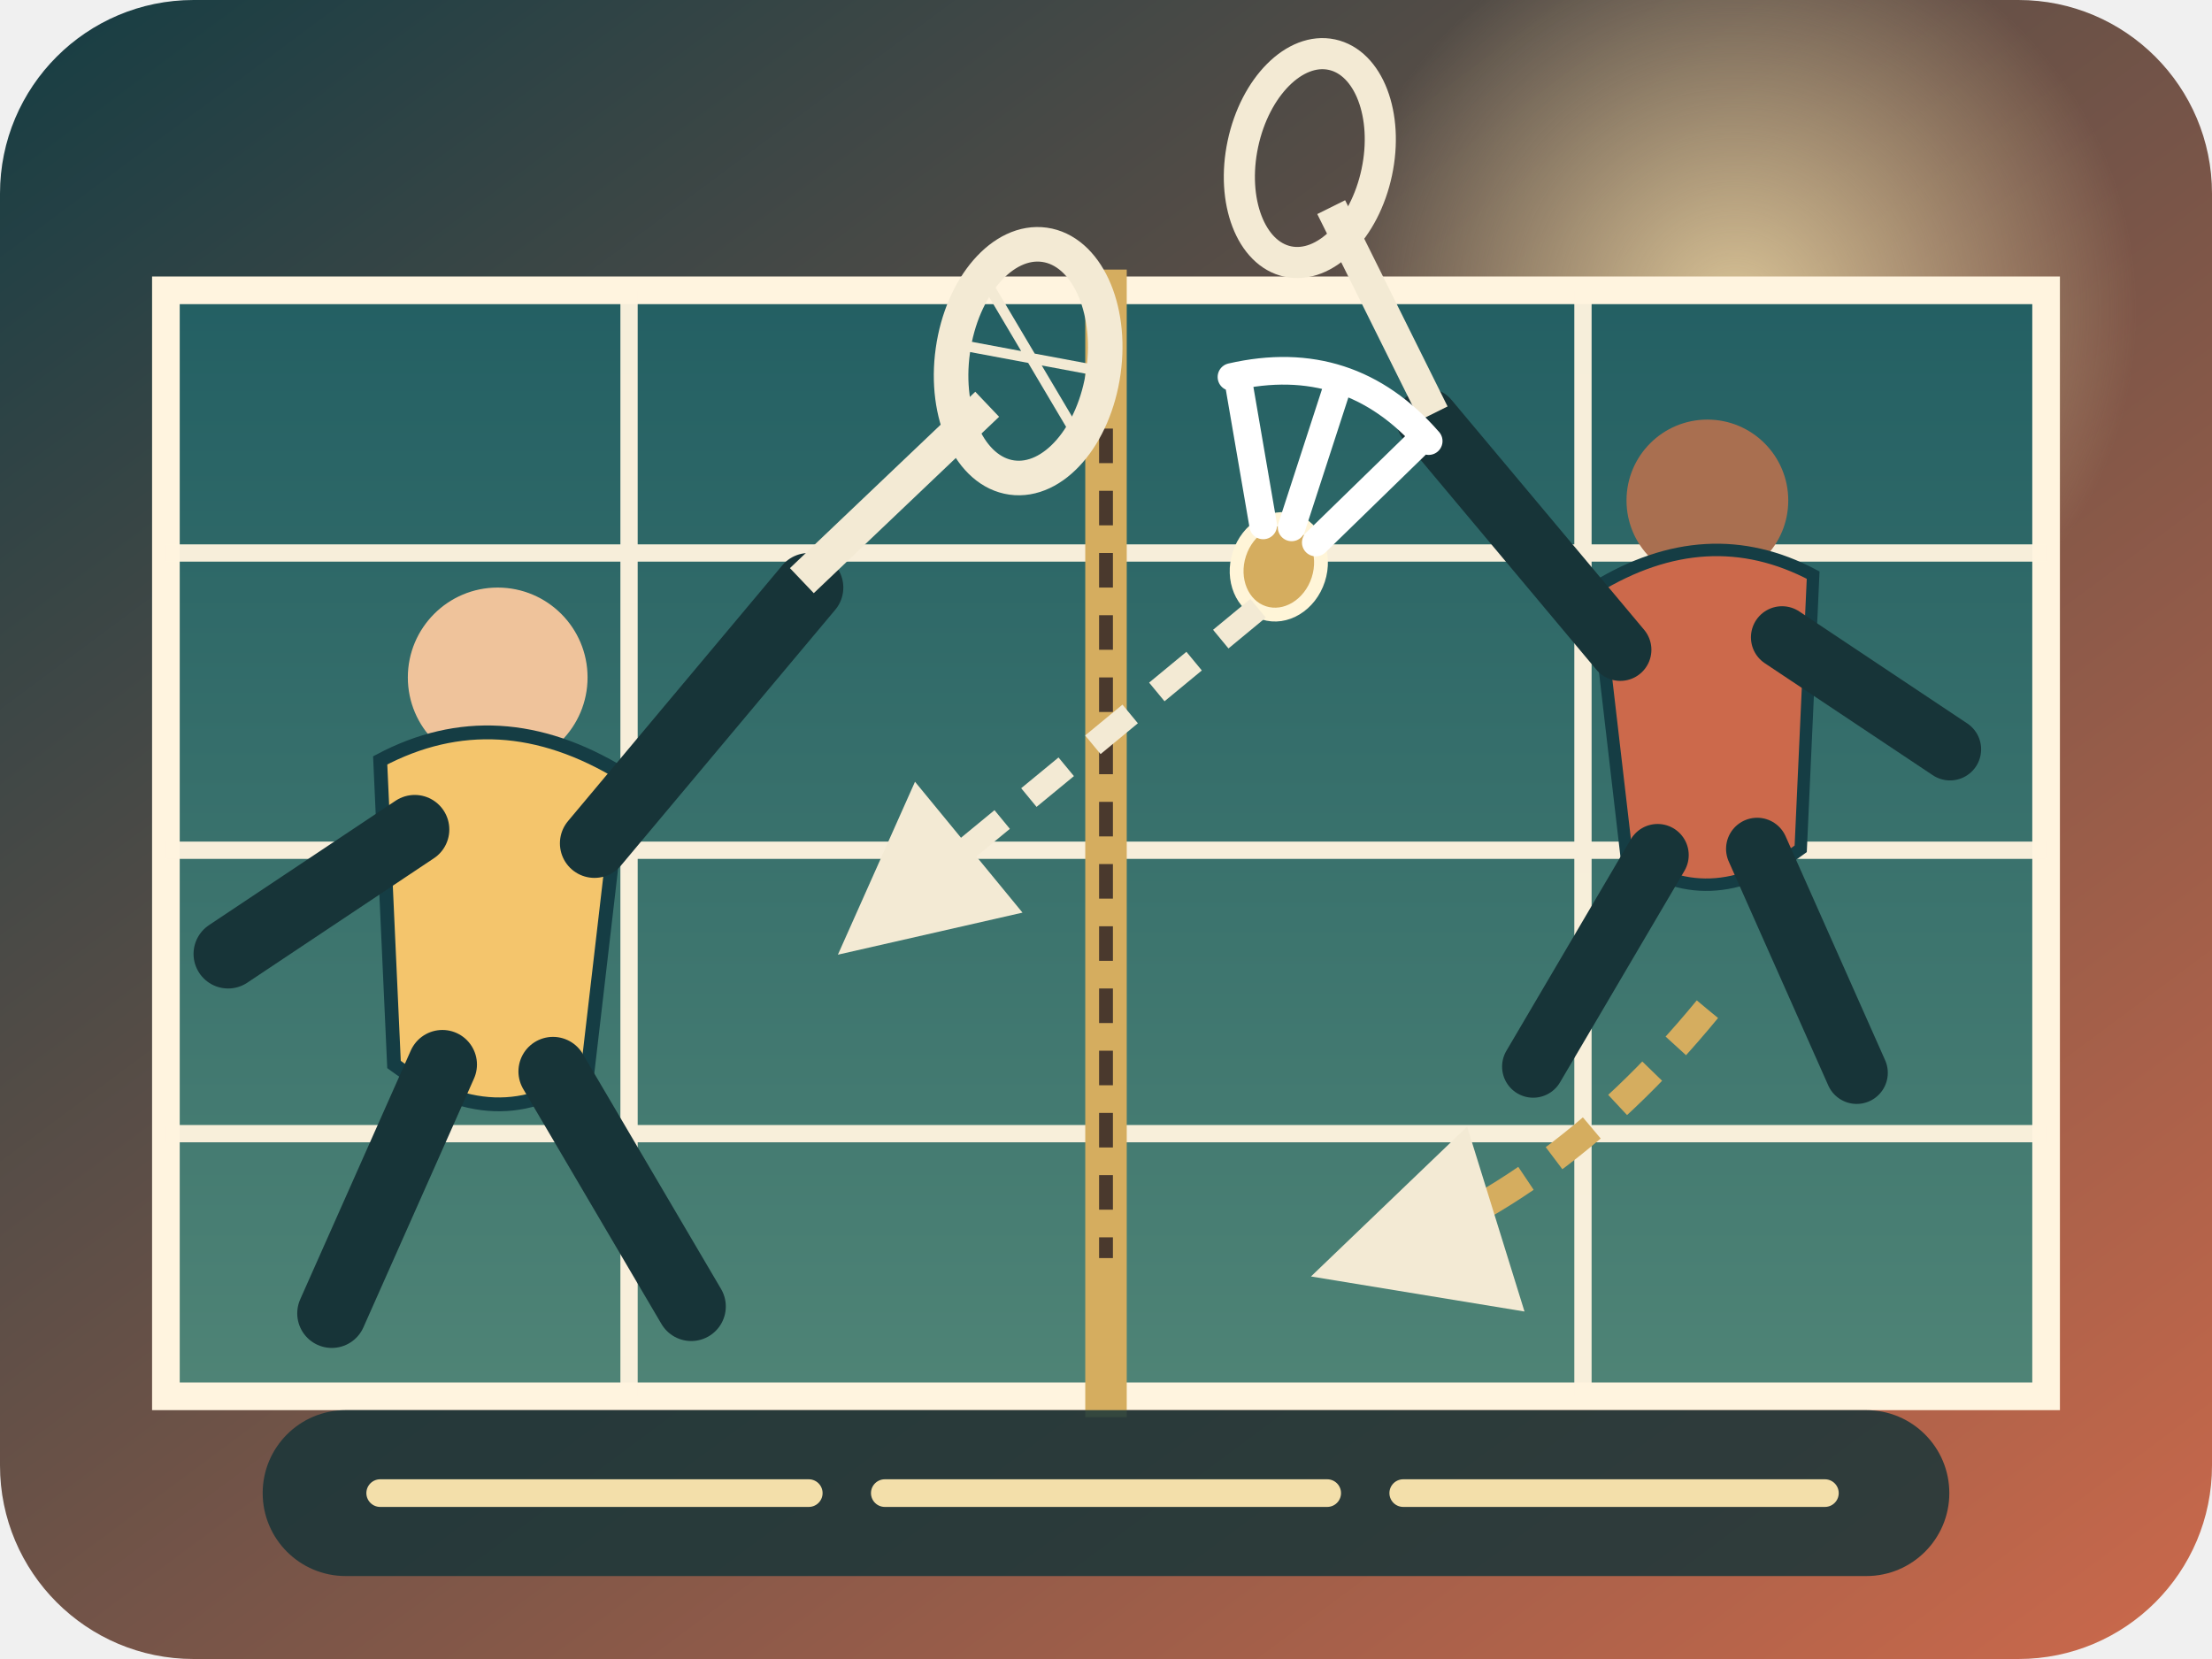
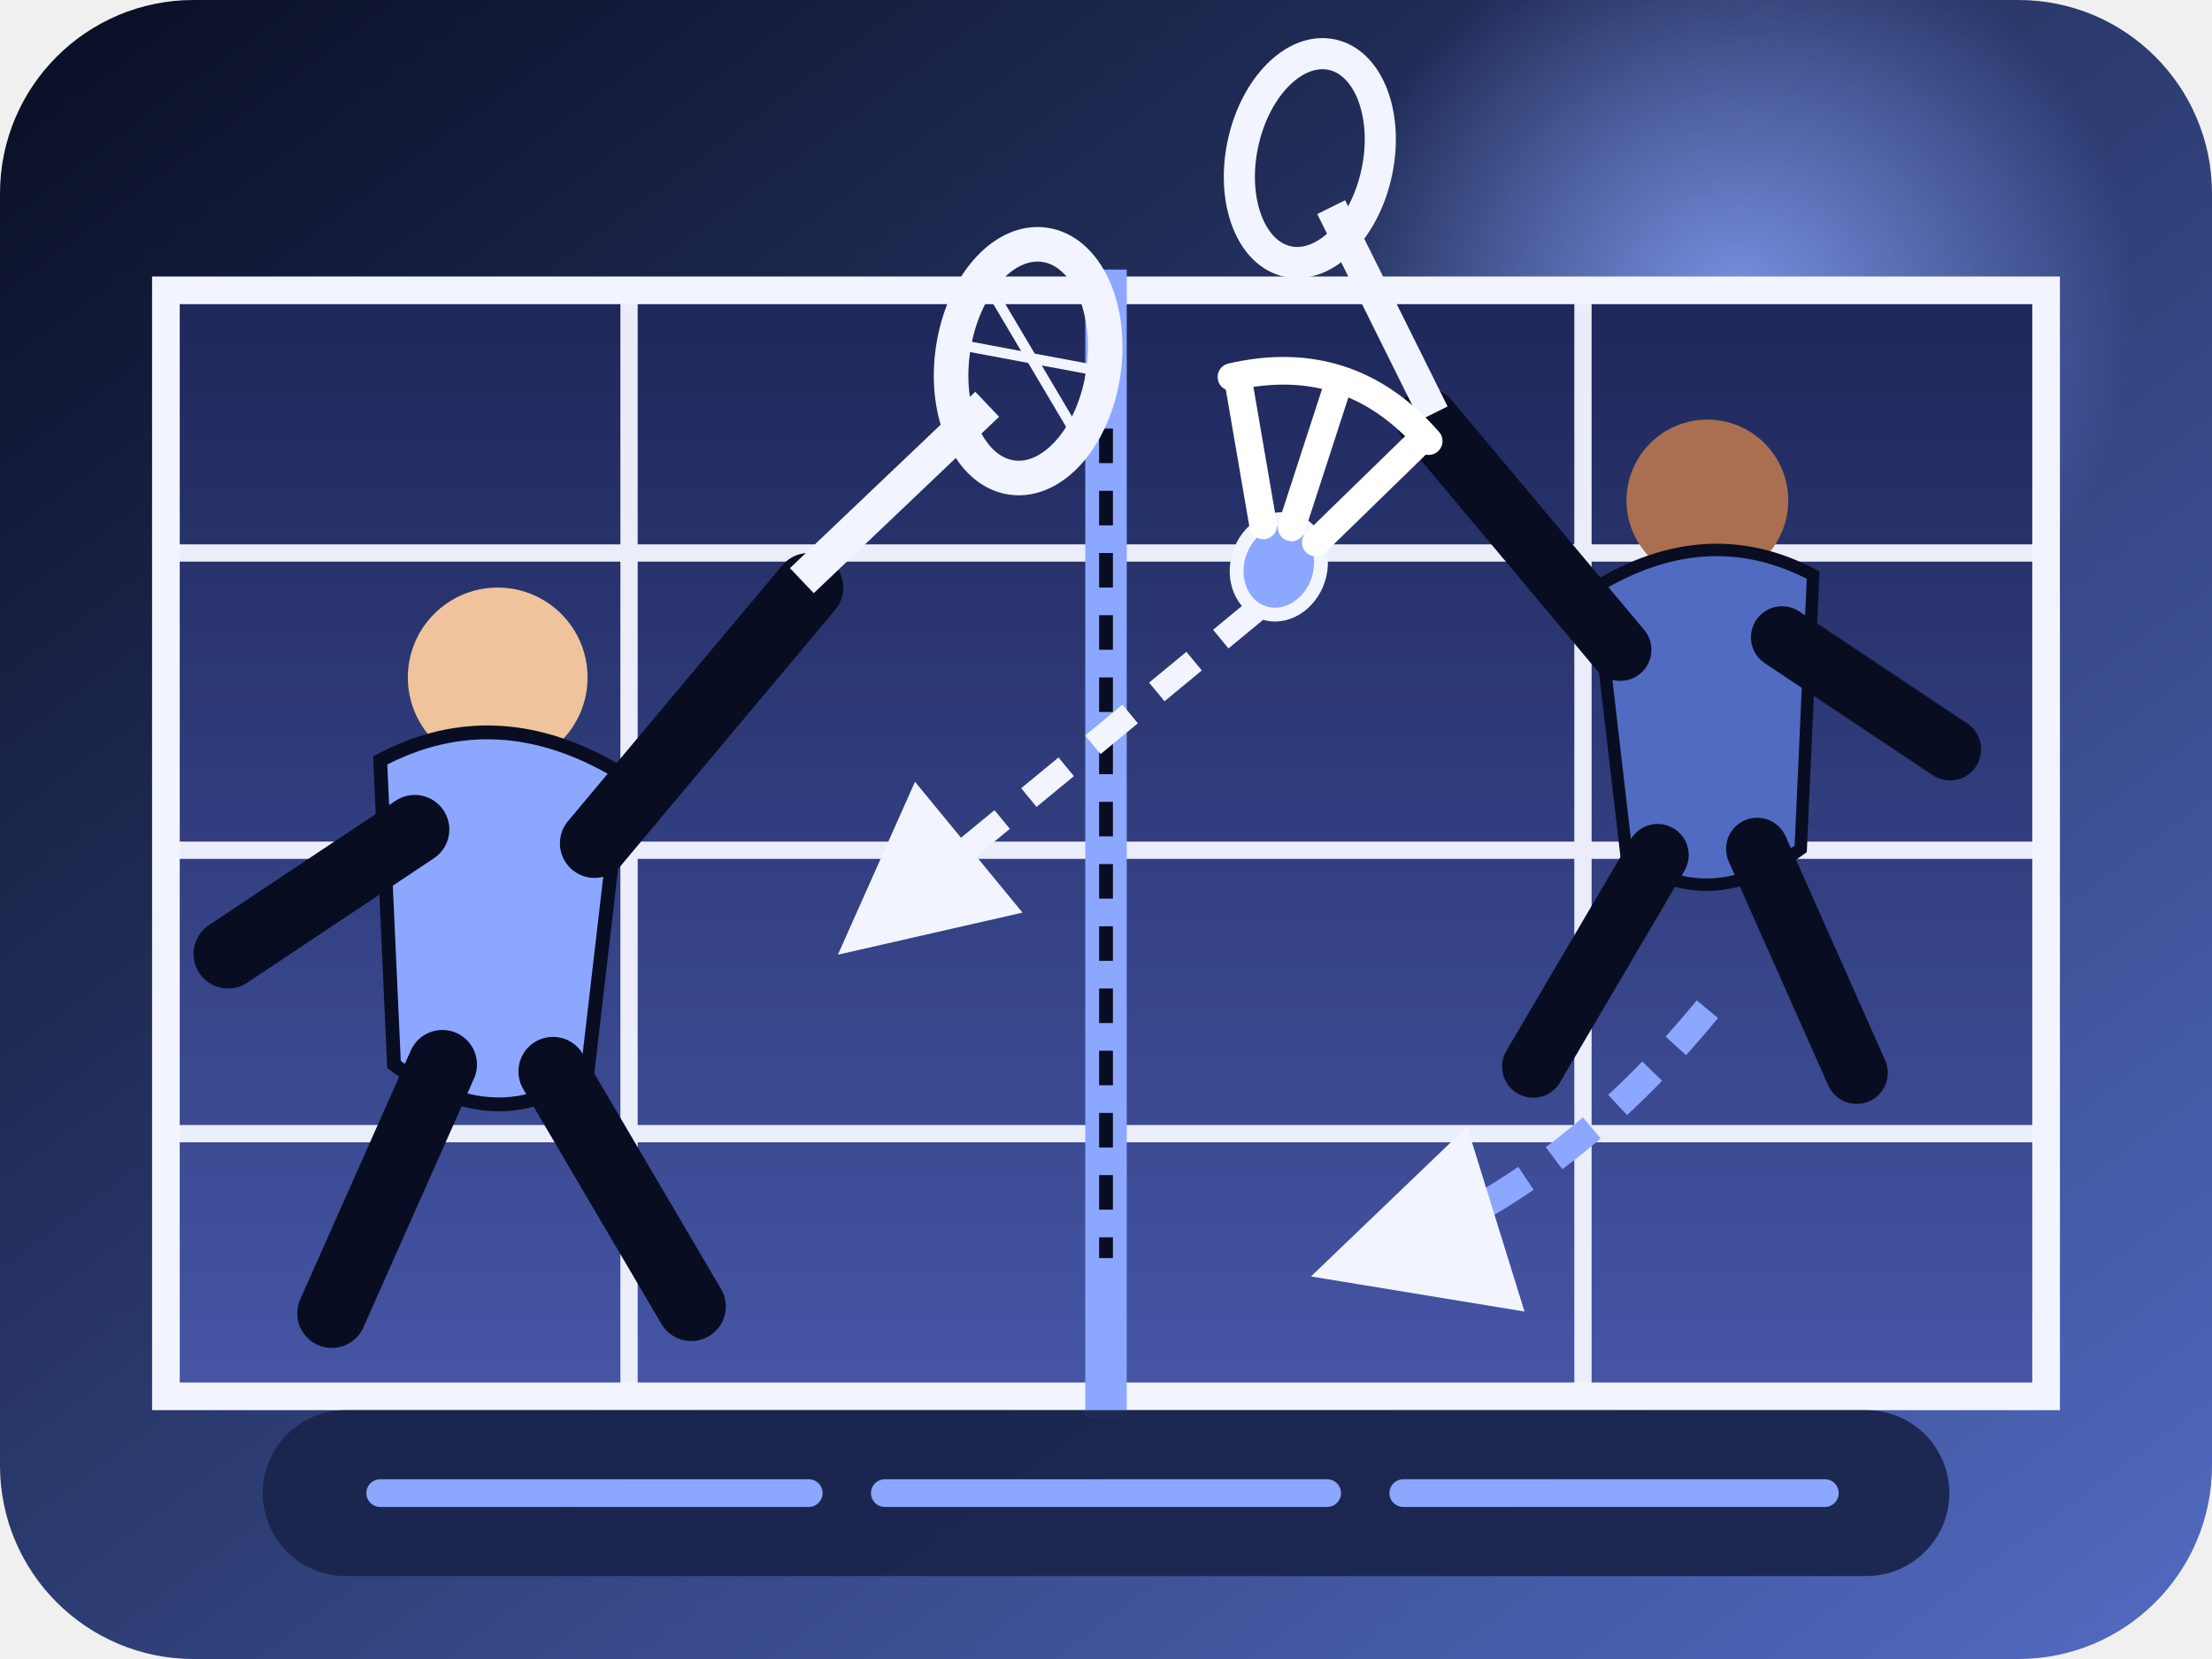
<svg xmlns="http://www.w3.org/2000/svg" viewBox="0 0 320 240" role="img" aria-label="Two badminton players reading a shuttle trajectory across a marked court">
  <defs>
    <linearGradient id="bg" x1="0" y1="0" x2="1" y2="1">
-       <stop stop-color="#153d44" />
-       <stop offset="1" stop-color="#cc694b" />
+       <stop stop-color="#080D22" />
+       <stop offset="1" stop-color="#526BC2" />
    </linearGradient>
    <linearGradient id="court" x1="0" y1="0" x2="0" y2="1">
-       <stop stop-color="#235f63" />
-       <stop offset="1" stop-color="#4f8476" />
+       <stop stop-color="#1E2759" />
+       <stop offset="1" stop-color="#4656A6" />
    </linearGradient>
    <radialGradient id="glow">
-       <stop stop-color="#f3dfaa" stop-opacity=".8" />
-       <stop offset="1" stop-color="#f3dfaa" stop-opacity="0" />
+       <stop stop-color="#8CA7FF" stop-opacity=".8" />
+       <stop offset="1" stop-color="#8CA7FF" stop-opacity="0" />
    </radialGradient>
    <marker id="arrow" viewBox="0 0 10 10" refX="8" refY="5" markerWidth="7" markerHeight="7" orient="auto">
-       <path d="M0 0L10 5L0 10Z" fill="#f3ead4" />
+       <path d="M0 0L10 5L0 10Z" fill="#F2F5FF" />
    </marker>
  </defs>
  <rect width="320" height="240" rx="28" fill="url(#bg)" />
  <circle cx="251" cy="45" r="58" fill="url(#glow)" />
-   <path d="M24 42h272v160H24z" fill="url(#court)" stroke="#fff4df" stroke-width="4" />
-   <path d="M160 42v160M91 42v160M229 42v160M24 80h272M24 164h272M24 123h272" stroke="#fff4df" stroke-width="2.5" opacity=".96" />
-   <path d="M160 39v166" stroke="#d5ad5f" stroke-width="6" />
-   <path d="M160 62v120" stroke="#4a392d" stroke-width="2" stroke-dasharray="5 4" />
+   <path d="M24 42h272v160H24z" fill="url(#court)" stroke="#F2F5FF" stroke-width="4" />
+   <path d="M160 42v160M91 42v160M229 42v160M24 80h272M24 164h272M24 123h272" stroke="#F2F5FF" stroke-width="2.5" opacity=".96" />
+   <path d="M160 39v166" stroke="#8CA7FF" stroke-width="6" />
+   <path d="M160 62v120" stroke="#080D22" stroke-width="2" stroke-dasharray="5 4" />
  <g transform="translate(72 132)">
    <circle cy="-34" r="13" fill="#efc39b" />
-     <path d="M-17-22Q0-31 18-20L13 23Q0 33-15 22Z" fill="#f4c56c" stroke="#153d44" stroke-width="2" />
-     <path d="M-8 22L-24 58M8 23l20 34M-12-12L-39 6M14-10l31-37" stroke="#173438" stroke-width="10" stroke-linecap="round" fill="none" />
+     <path d="M-17-22Q0-31 18-20L13 23Q0 33-15 22Z" fill="#8CA7FF" stroke="#080D22" stroke-width="2" />
+     <path d="M-8 22L-24 58M8 23l20 34M-12-12L-39 6M14-10l31-37" stroke="#080D22" stroke-width="10" stroke-linecap="round" fill="none" />
    <g transform="translate(44 -48) rotate(8)">
-       <path d="M0 0l23-29" stroke="#f3ead4" stroke-width="5" />
-       <ellipse cx="28" cy="-36" rx="11" ry="17" fill="none" stroke="#f3ead4" stroke-width="5" />
-       <path d="M20-47l16 20M17-37l22 1" stroke="#f3ead4" stroke-width="1.5" />
+       <path d="M0 0l23-29" stroke="#F2F5FF" stroke-width="5" />
+       <ellipse cx="28" cy="-36" rx="11" ry="17" fill="none" stroke="#F2F5FF" stroke-width="5" />
+       <path d="M20-47l16 20M17-37l22 1" stroke="#F2F5FF" stroke-width="1.5" />
    </g>
  </g>
  <g transform="translate(247 103) scale(-.9 .9)">
    <circle cy="-34" r="13" fill="#a96f50" />
-     <path d="M-17-22Q0-31 18-20L13 23Q0 33-15 22Z" fill="#cc694b" stroke="#153d44" stroke-width="2" />
-     <path d="M-8 22L-24 58M8 23l20 34M-12-12L-39 6M14-10l31-37" stroke="#173438" stroke-width="10" stroke-linecap="round" fill="none" />
+     <path d="M-17-22Q0-31 18-20L13 23Q0 33-15 22Z" fill="#526BC2" stroke="#080D22" stroke-width="2" />
+     <path d="M-8 22L-24 58M8 23l20 34M-12-12L-39 6M14-10l31-37" stroke="#080D22" stroke-width="10" stroke-linecap="round" fill="none" />
    <g transform="translate(44 -48) rotate(-12)">
-       <path d="M0 0l23-29" stroke="#f3ead4" stroke-width="5" />
-       <ellipse cx="28" cy="-36" rx="11" ry="17" fill="none" stroke="#f3ead4" stroke-width="5" />
+       <path d="M0 0l23-29" stroke="#F2F5FF" stroke-width="5" />
+       <ellipse cx="28" cy="-36" rx="11" ry="17" fill="none" stroke="#F2F5FF" stroke-width="5" />
    </g>
  </g>
  <g transform="translate(185 82) rotate(18)">
-     <ellipse rx="6" ry="7" fill="#d5ad5f" stroke="#fff5d8" stroke-width="2" />
+     <ellipse rx="6" ry="7" fill="#8CA7FF" stroke="#F2F5FF" stroke-width="2" />
    <path d="M-4-5L-14-24M0-6V-27M4-5L14-24M-15-24Q0-33 15-24" fill="none" stroke="#fff" stroke-width="4" stroke-linecap="round" />
  </g>
-   <path d="M182 88Q153 112 125 135" fill="none" stroke="#f3ead4" stroke-width="3.5" stroke-dasharray="7 5" marker-end="url(#arrow)" />
-   <path d="M247 146Q224 174 195 183" fill="none" stroke="#d5ad5f" stroke-width="4" stroke-dasharray="7 5" marker-end="url(#arrow)" />
-   <rect x="38" y="204" width="244" height="24" rx="12" fill="#173438" opacity=".84" />
-   <path d="M55 216h62M128 216h64M203 216h61" stroke="#f3dfaa" stroke-width="4" stroke-linecap="round" />
+   <path d="M182 88Q153 112 125 135" fill="none" stroke="#F2F5FF" stroke-width="3.5" stroke-dasharray="7 5" marker-end="url(#arrow)" />
+   <path d="M247 146Q224 174 195 183" fill="none" stroke="#8CA7FF" stroke-width="4" stroke-dasharray="7 5" marker-end="url(#arrow)" />
+   <rect x="38" y="204" width="244" height="24" rx="12" fill="#1A244D" opacity=".94" />
+   <path d="M55 216h62M128 216h64M203 216h61" stroke="#8CA7FF" stroke-width="4" stroke-linecap="round" />
</svg>
